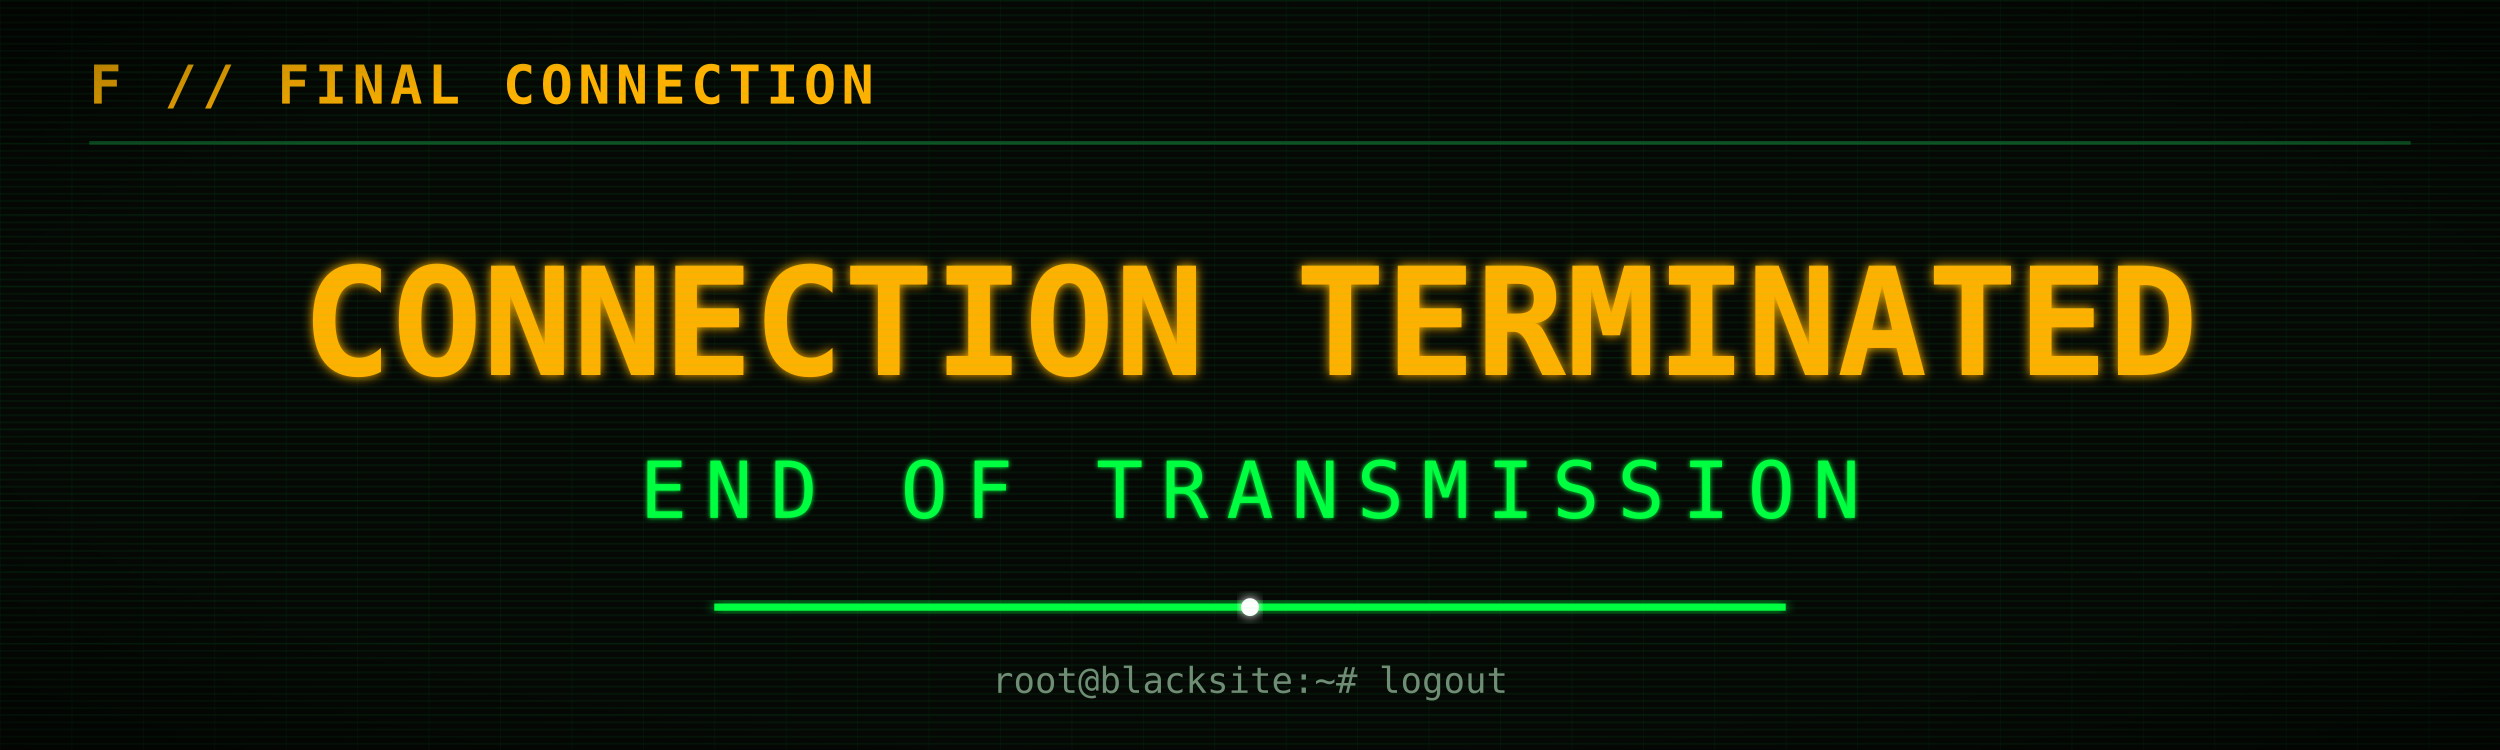
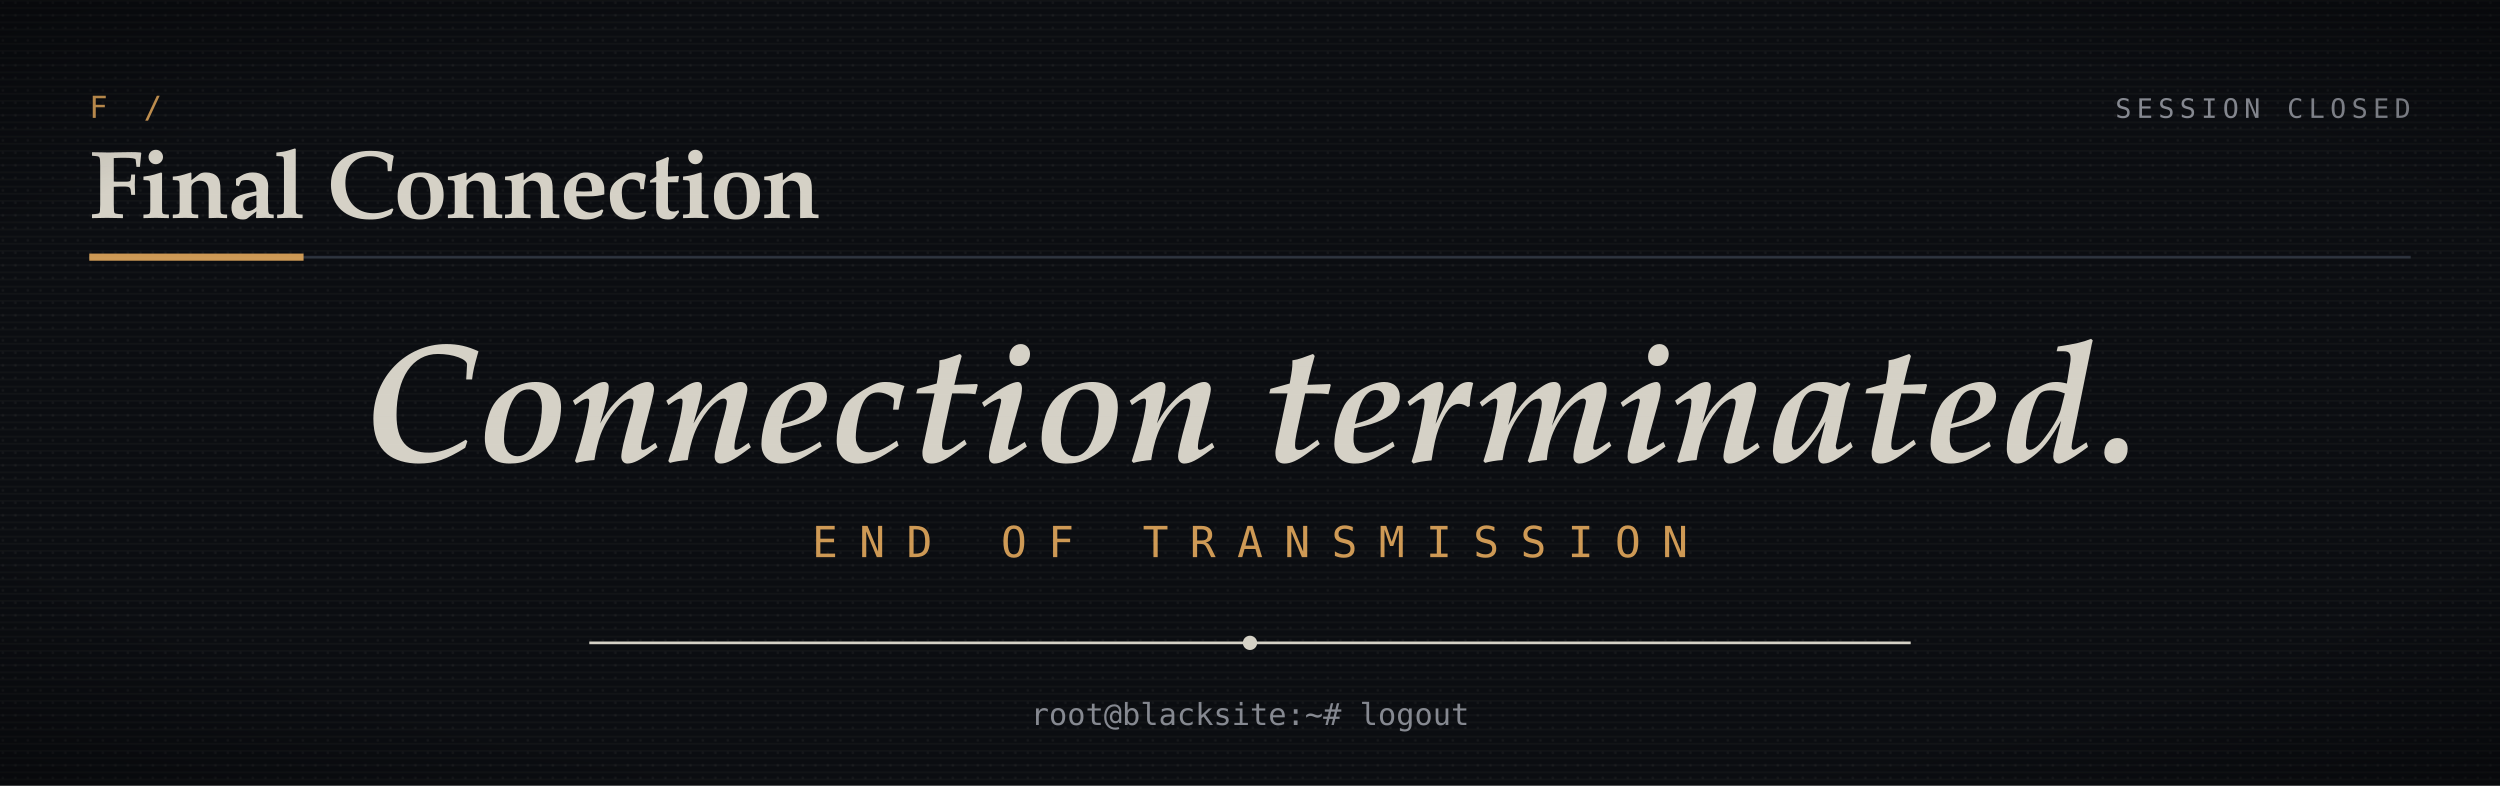
- <svg xmlns="http://www.w3.org/2000/svg" width="1400" height="420" viewBox="0 0 1400 420" role="img" aria-label="Connection terminated. End of transmission. A CRT shutdown line glows at the centre.">
+ <svg xmlns="http://www.w3.org/2000/svg" width="1400" height="440" viewBox="0 0 1400 440" role="img" aria-label="Connection terminated. End of transmission.">
  <style>
text{font-family:"IBM Plex Mono","JetBrains Mono",Menlo,Consolas,"DejaVu Sans Mono","Courier New",monospace;white-space:pre}
- .g{fill:#00FF41}.s{fill:#00B85A}.a{fill:#FFB000}.m{fill:#708C75}.w{fill:#C8E6CC}.d{fill:#0d4d22}.r{fill:#FF4545}
- .b{font-weight:700}
+ .ser{font-family:"Iowan Old Style","Palatino Linotype",Palatino,Georgia,"Times New Roman","DejaVu Serif",serif}
+ .t{fill:#D5D1C6}.a{fill:#CE9954}.s{fill:#7196A9}.m{fill:#858890}.d{fill:#454C58}.gr{fill:#799181}
+ .b{font-weight:700}.i{font-style:italic}
</style>
  <defs>
-     <filter id="glow" x="-20%" y="-40%" width="140%" height="180%">
-       <feGaussianBlur stdDeviation="3" result="b" />
-       <feMerge>
-         <feMergeNode in="b" />
-         <feMergeNode in="SourceGraphic" />
-       </feMerge>
-     </filter>
-     <filter id="glowS" x="-20%" y="-40%" width="140%" height="180%">
-       <feGaussianBlur stdDeviation="1.4" result="b" />
-       <feMerge>
-         <feMergeNode in="b" />
-         <feMergeNode in="SourceGraphic" />
-       </feMerge>
-     </filter>
    <pattern id="sl" width="4" height="4" patternUnits="userSpaceOnUse">
-       <rect width="4" height="1" fill="#00FF41" opacity=".055" />
+       <rect width="4" height="1" fill="#D5D1C6" opacity=".035" />
    </pattern>
-     <pattern id="grid" width="40" height="40" patternUnits="userSpaceOnUse">
-       <path d="M40 0H0V40" fill="none" stroke="#00FF41" stroke-opacity=".045" />
+     <pattern id="dots" width="7" height="7" patternUnits="userSpaceOnUse">
+       <circle cx="1.6" cy="1.6" r=".75" fill="#D5D1C6" opacity=".055" />
    </pattern>
-     <radialGradient id="vg" cx="50%" cy="50%" r="78%">
-       <stop offset="62%" stop-color="#000" stop-opacity="0" />
-       <stop offset="100%" stop-color="#000" stop-opacity=".6" />
+     <pattern id="haz" width="16" height="16" patternUnits="userSpaceOnUse" patternTransform="rotate(45)">
+       <rect width="8" height="16" fill="#7E3F45" />
+       <rect x="8" width="8" height="16" fill="#12141a" />
+     </pattern>
+     <radialGradient id="vg" cx="50%" cy="50%" r="80%">
+       <stop offset="65%" stop-color="#000" stop-opacity="0" />
+       <stop offset="100%" stop-color="#000" stop-opacity=".5" />
    </radialGradient>
-     <radialGradient id="scr" cx="50%" cy="45%" r="70%">
-       <stop offset="0" stop-color="#0b3a1a" />
-       <stop offset=".6" stop-color="#04180c" />
-       <stop offset="1" stop-color="#010a05" />
+     <radialGradient id="scr" cx="50%" cy="42%" r="75%">
+       <stop offset="0" stop-color="#241b0d" />
+       <stop offset=".55" stop-color="#120e07" />
+       <stop offset="1" stop-color="#08090b" />
    </radialGradient>
    <linearGradient id="metal" x1="0" y1="0" x2="0" y2="1">
-       <stop offset="0" stop-color="#26322a" />
-       <stop offset=".5" stop-color="#141c16" />
-       <stop offset="1" stop-color="#0b100c" />
+       <stop offset="0" stop-color="#262b35" />
+       <stop offset=".5" stop-color="#171b23" />
+       <stop offset="1" stop-color="#0f1218" />
    </linearGradient>
-     <radialGradient id="halo" cx="50%" cy="50%" r="50%">
-       <stop offset="0" stop-color="#00FF41" stop-opacity=".22" />
-       <stop offset="1" stop-color="#00FF41" stop-opacity="0" />
-     </radialGradient>
  </defs>
-   <rect width="1400" height="420" fill="#050805" />
-   <rect width="1400" height="420" fill="url(#grid)" />
-   <text x="50" y="58" font-size="30" class="a b" text-anchor="start" letter-spacing="3">F // FINAL CONNECTION</text>
-   <line x1="50" y1="80" x2="1350" y2="80" stroke="#0d4d22" stroke-width="2" />
-   <text x="700" y="210" font-size="84" class="a b" text-anchor="middle" textLength="1200" lengthAdjust="spacingAndGlyphs" filter="url(#glow)">CONNECTION TERMINATED</text>
-   <text x="700" y="290" font-size="44" class="g" text-anchor="middle" letter-spacing="10" filter="url(#glowS)">END OF TRANSMISSION</text>
-   <rect x="400" y="338" width="600" height="4" fill="#00FF41" filter="url(#glow)" />
-   <circle cx="700" cy="340" r="5" fill="#fff" filter="url(#glow)" />
-   <text x="700" y="388" font-size="20" class="m" text-anchor="middle">root@blacksite:~# logout</text>
-   <rect width="1400" height="420" fill="url(#sl)" pointer-events="none" />
-   <rect width="1400" height="420" fill="url(#vg)" pointer-events="none" />
+   <rect width="1400" height="440" fill="#0B0D11" />
+   <rect width="1400" height="440" fill="url(#dots)" />
+   <text x="50" y="66" font-size="17" class="a" text-anchor="start" letter-spacing="5">F /</text>
+   <text x="50" y="122" font-size="54" class="t ser b" text-anchor="start" letter-spacing="-1">Final Connection</text>
+   <text x="1350" y="66" font-size="15" class="m" text-anchor="end" letter-spacing="3">SESSION CLOSED</text>
+   <line x1="50" y1="144" x2="1350" y2="144" stroke="#2A303B" stroke-width="1.5" />
+   <rect x="50" y="142" width="120" height="4" rx="0" fill="#CE9954" />
+   <text x="700" y="258" font-size="94" class="t ser b i" text-anchor="middle" textLength="1100" lengthAdjust="spacingAndGlyphs">Connection terminated.</text>
+   <text x="700" y="312" font-size="24" class="a" text-anchor="middle" letter-spacing="12">END OF TRANSMISSION</text>
+   <line x1="330" y1="360" x2="1070" y2="360" stroke="#D5D1C6" stroke-width="1.5" />
+   <circle cx="700" cy="360" r="4" fill="#D5D1C6" />
+   <text x="700" y="406" font-size="17" class="m" text-anchor="middle">root@blacksite:~# logout</text>
+   <rect width="1400" height="440" fill="url(#sl)" pointer-events="none" />
+   <rect width="1400" height="440" fill="url(#vg)" pointer-events="none" />
</svg>
